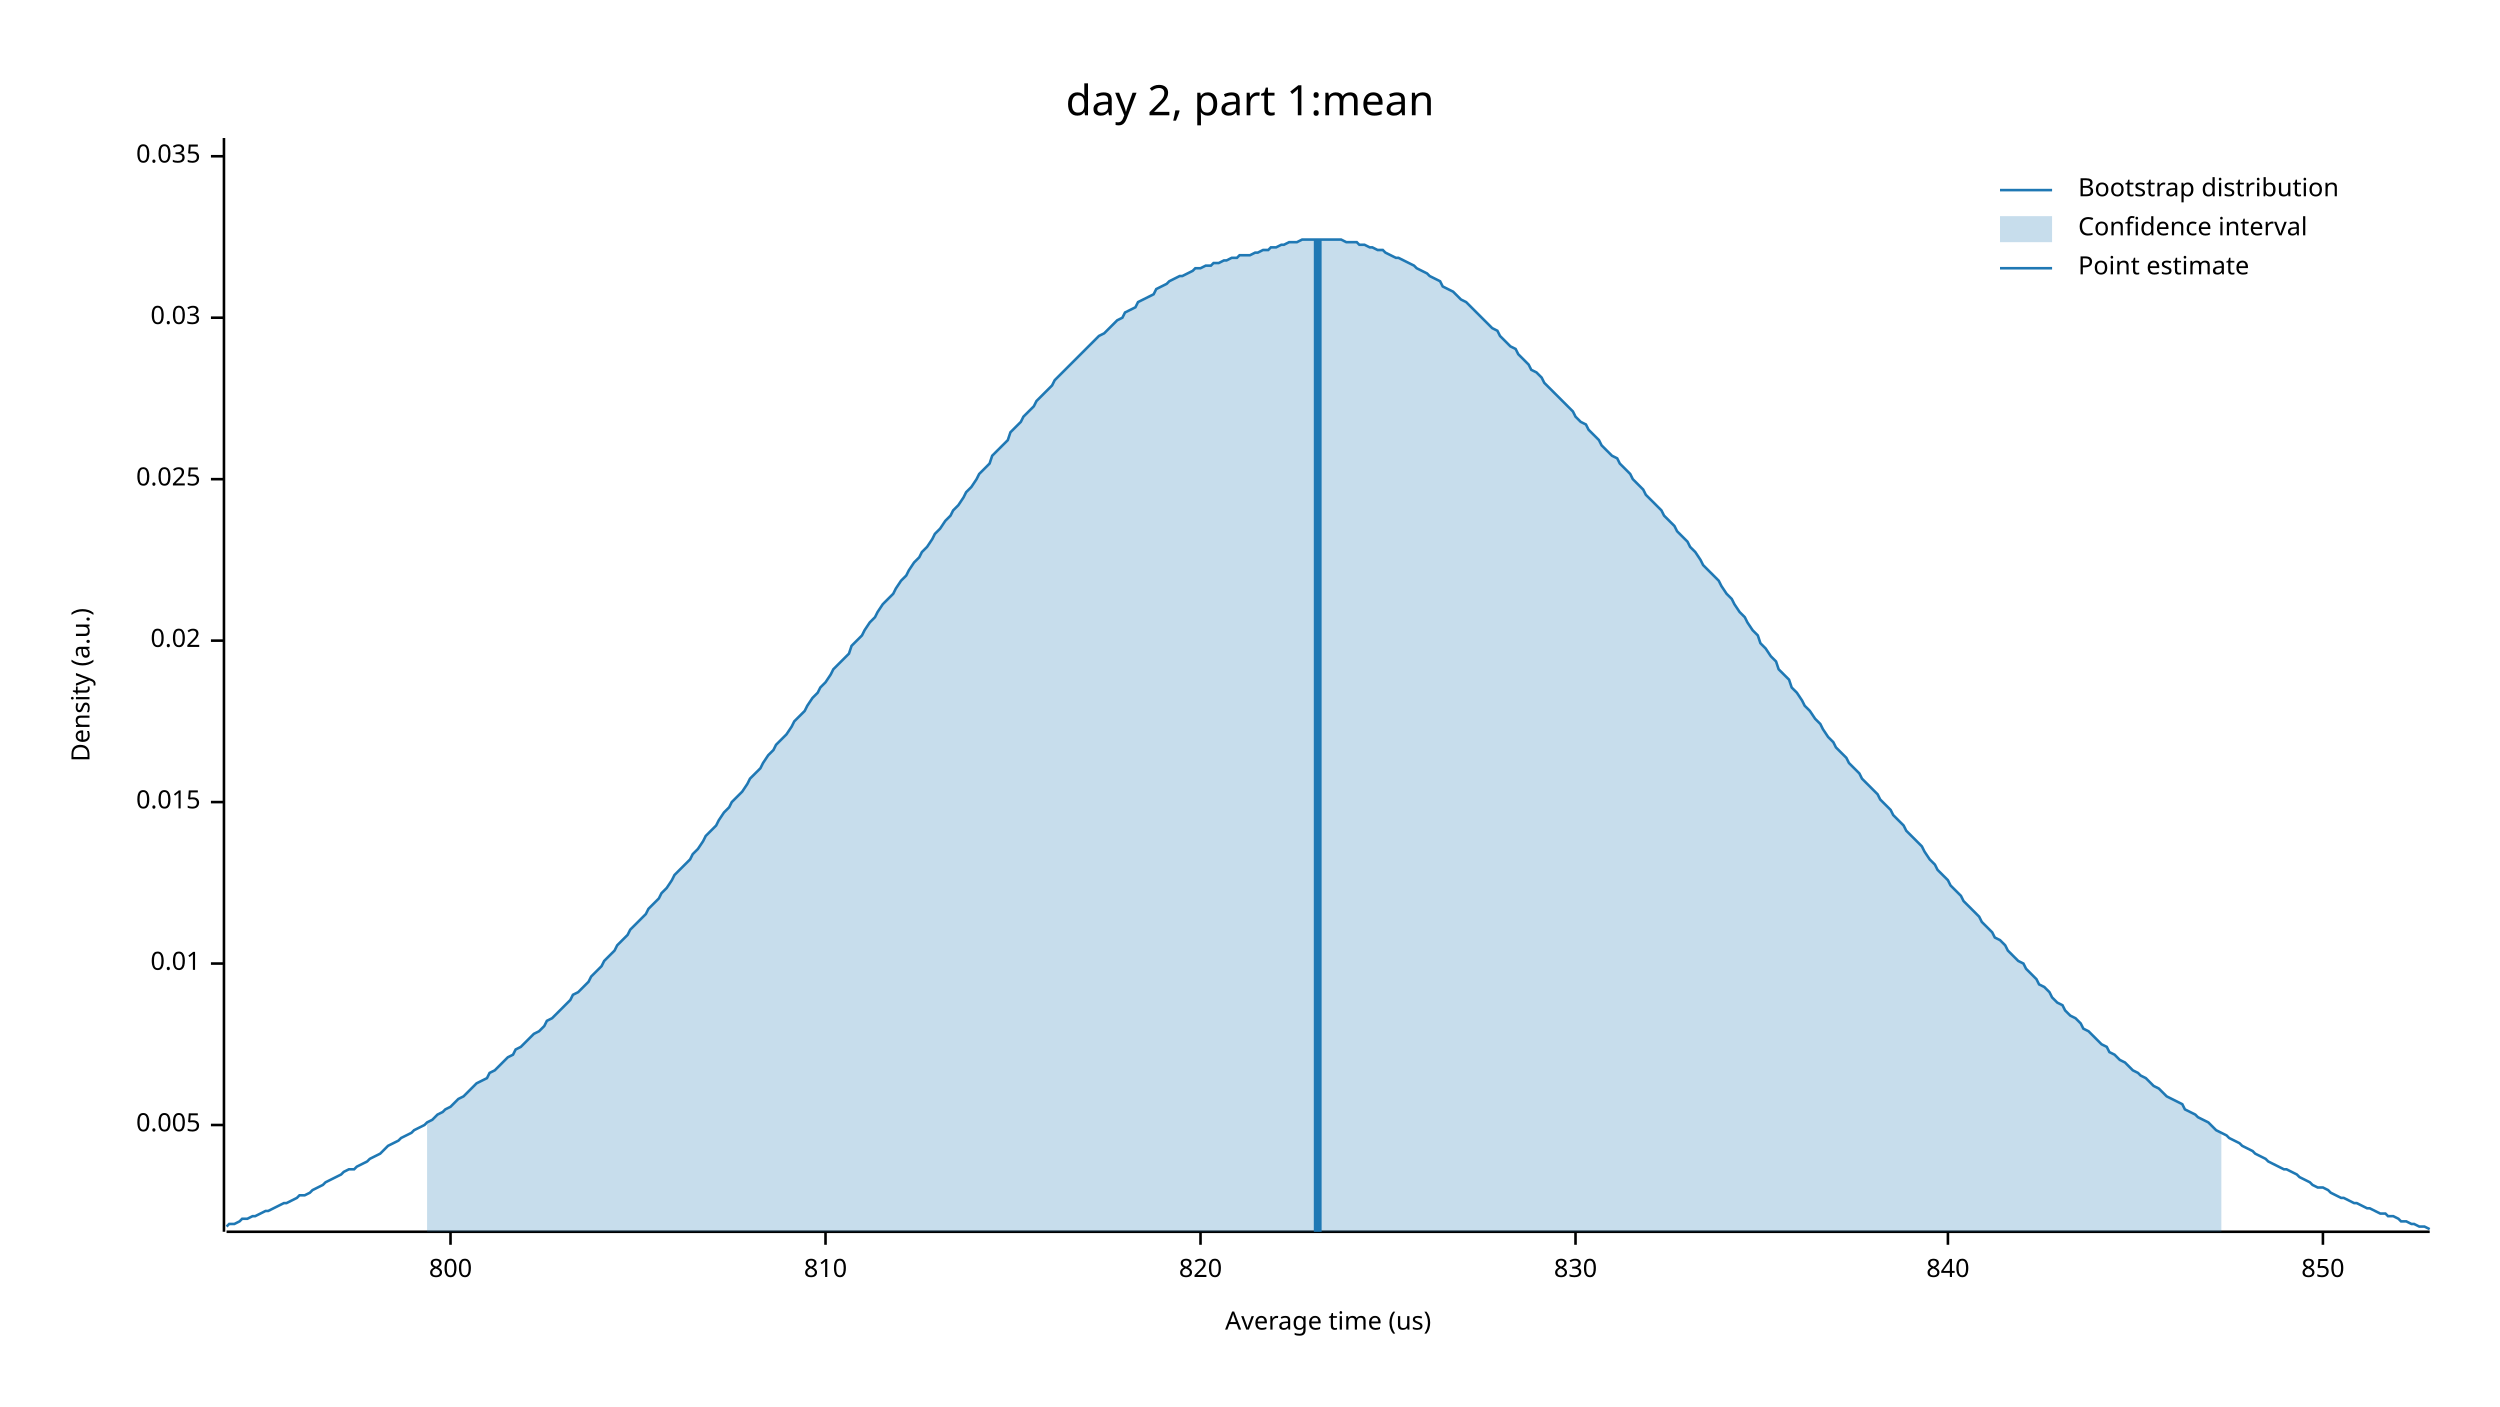
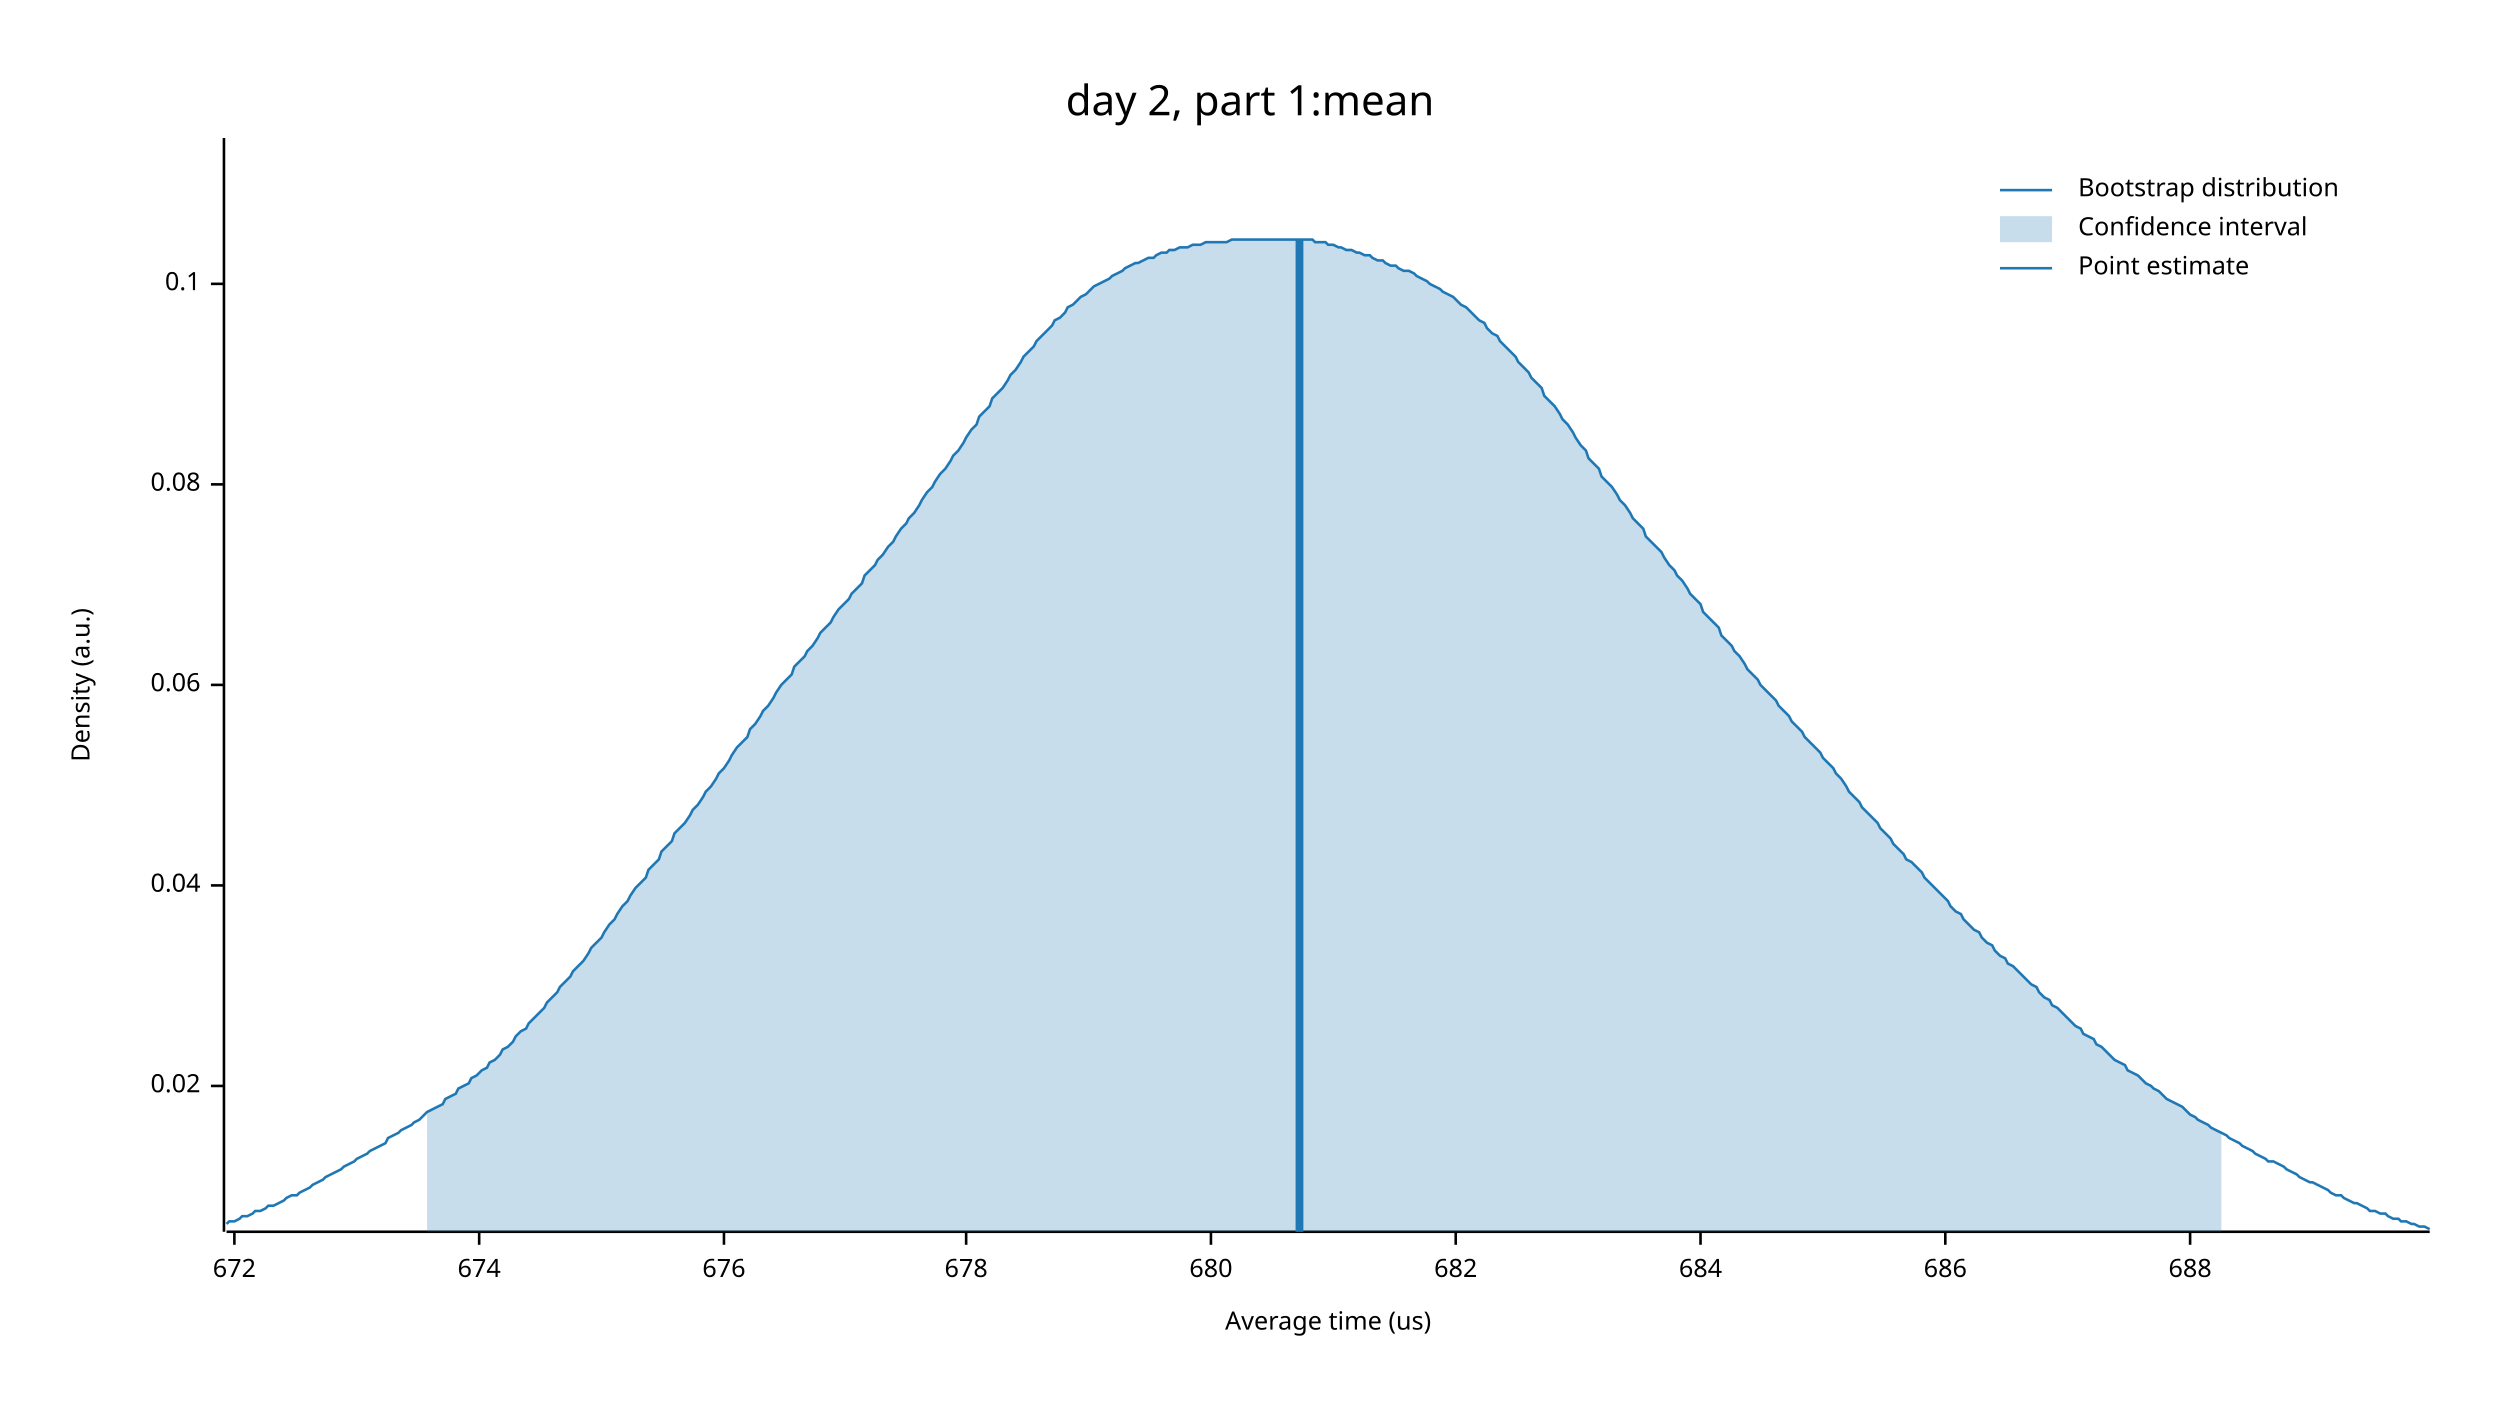
<svg xmlns="http://www.w3.org/2000/svg" width="960" height="540" viewBox="0 0 960 540">
  <text x="480" y="32" dy="0.76em" text-anchor="middle" font-family="sans-serif" font-size="16.129" opacity="1" fill="#000000">
day 2, part 1:mean
</text>
  <text x="27" y="263" dy="0.76em" text-anchor="middle" font-family="sans-serif" font-size="9.677" opacity="1" fill="#000000" transform="rotate(270, 27, 263)">
Density (a.u.)
</text>
  <text x="510" y="513" dy="-0.5ex" text-anchor="middle" font-family="sans-serif" font-size="9.677" opacity="1" fill="#000000">
Average time (us)
</text>
  <polyline fill="none" opacity="1" stroke="#000000" stroke-width="1" points="86,53 86,473 " />
-   <text x="77" y="432" dy="0.5ex" text-anchor="end" font-family="sans-serif" font-size="9.677" opacity="1" fill="#000000">
- 0.005
- </text>
-   <polyline fill="none" opacity="1" stroke="#000000" stroke-width="1" points="81,432 86,432 " />
-   <text x="77" y="370" dy="0.5ex" text-anchor="end" font-family="sans-serif" font-size="9.677" opacity="1" fill="#000000">
- 0.01
- </text>
-   <polyline fill="none" opacity="1" stroke="#000000" stroke-width="1" points="81,370 86,370 " />
-   <text x="77" y="308" dy="0.5ex" text-anchor="end" font-family="sans-serif" font-size="9.677" opacity="1" fill="#000000">
- 0.015
- </text>
-   <polyline fill="none" opacity="1" stroke="#000000" stroke-width="1" points="81,308 86,308 " />
-   <text x="77" y="246" dy="0.5ex" text-anchor="end" font-family="sans-serif" font-size="9.677" opacity="1" fill="#000000">
+   <text x="77" y="417" dy="0.5ex" text-anchor="end" font-family="sans-serif" font-size="9.677" opacity="1" fill="#000000">
0.02
</text>
-   <polyline fill="none" opacity="1" stroke="#000000" stroke-width="1" points="81,246 86,246 " />
-   <text x="77" y="184" dy="0.5ex" text-anchor="end" font-family="sans-serif" font-size="9.677" opacity="1" fill="#000000">
- 0.025
+   <polyline fill="none" opacity="1" stroke="#000000" stroke-width="1" points="81,417 86,417 " />
+   <text x="77" y="340" dy="0.5ex" text-anchor="end" font-family="sans-serif" font-size="9.677" opacity="1" fill="#000000">
+ 0.04
</text>
-   <polyline fill="none" opacity="1" stroke="#000000" stroke-width="1" points="81,184 86,184 " />
-   <text x="77" y="122" dy="0.5ex" text-anchor="end" font-family="sans-serif" font-size="9.677" opacity="1" fill="#000000">
- 0.03
+   <polyline fill="none" opacity="1" stroke="#000000" stroke-width="1" points="81,340 86,340 " />
+   <text x="77" y="263" dy="0.5ex" text-anchor="end" font-family="sans-serif" font-size="9.677" opacity="1" fill="#000000">
+ 0.06
</text>
-   <polyline fill="none" opacity="1" stroke="#000000" stroke-width="1" points="81,122 86,122 " />
-   <text x="77" y="60" dy="0.5ex" text-anchor="end" font-family="sans-serif" font-size="9.677" opacity="1" fill="#000000">
- 0.035
+   <polyline fill="none" opacity="1" stroke="#000000" stroke-width="1" points="81,263 86,263 " />
+   <text x="77" y="186" dy="0.5ex" text-anchor="end" font-family="sans-serif" font-size="9.677" opacity="1" fill="#000000">
+ 0.08
</text>
-   <polyline fill="none" opacity="1" stroke="#000000" stroke-width="1" points="81,60 86,60 " />
+   <polyline fill="none" opacity="1" stroke="#000000" stroke-width="1" points="81,186 86,186 " />
+   <text x="77" y="109" dy="0.5ex" text-anchor="end" font-family="sans-serif" font-size="9.677" opacity="1" fill="#000000">
+ 0.1
+ </text>
+   <polyline fill="none" opacity="1" stroke="#000000" stroke-width="1" points="81,109 86,109 " />
  <polyline fill="none" opacity="1" stroke="#000000" stroke-width="1" points="87,473 933,473 " />
-   <text x="173" y="483" dy="0.76em" text-anchor="middle" font-family="sans-serif" font-size="9.677" opacity="1" fill="#000000">
- 800
+   <text x="90" y="483" dy="0.76em" text-anchor="middle" font-family="sans-serif" font-size="9.677" opacity="1" fill="#000000">
+ 672
</text>
-   <polyline fill="none" opacity="1" stroke="#000000" stroke-width="1" points="173,473 173,478 " />
-   <text x="317" y="483" dy="0.76em" text-anchor="middle" font-family="sans-serif" font-size="9.677" opacity="1" fill="#000000">
- 810
+   <polyline fill="none" opacity="1" stroke="#000000" stroke-width="1" points="90,473 90,478 " />
+   <text x="184" y="483" dy="0.76em" text-anchor="middle" font-family="sans-serif" font-size="9.677" opacity="1" fill="#000000">
+ 674
</text>
-   <polyline fill="none" opacity="1" stroke="#000000" stroke-width="1" points="317,473 317,478 " />
-   <text x="461" y="483" dy="0.76em" text-anchor="middle" font-family="sans-serif" font-size="9.677" opacity="1" fill="#000000">
- 820
+   <polyline fill="none" opacity="1" stroke="#000000" stroke-width="1" points="184,473 184,478 " />
+   <text x="278" y="483" dy="0.76em" text-anchor="middle" font-family="sans-serif" font-size="9.677" opacity="1" fill="#000000">
+ 676
</text>
-   <polyline fill="none" opacity="1" stroke="#000000" stroke-width="1" points="461,473 461,478 " />
-   <text x="605" y="483" dy="0.76em" text-anchor="middle" font-family="sans-serif" font-size="9.677" opacity="1" fill="#000000">
- 830
+   <polyline fill="none" opacity="1" stroke="#000000" stroke-width="1" points="278,473 278,478 " />
+   <text x="371" y="483" dy="0.76em" text-anchor="middle" font-family="sans-serif" font-size="9.677" opacity="1" fill="#000000">
+ 678
</text>
-   <polyline fill="none" opacity="1" stroke="#000000" stroke-width="1" points="605,473 605,478 " />
-   <text x="748" y="483" dy="0.76em" text-anchor="middle" font-family="sans-serif" font-size="9.677" opacity="1" fill="#000000">
- 840
+   <polyline fill="none" opacity="1" stroke="#000000" stroke-width="1" points="371,473 371,478 " />
+   <text x="465" y="483" dy="0.76em" text-anchor="middle" font-family="sans-serif" font-size="9.677" opacity="1" fill="#000000">
+ 680
</text>
-   <polyline fill="none" opacity="1" stroke="#000000" stroke-width="1" points="748,473 748,478 " />
-   <text x="892" y="483" dy="0.76em" text-anchor="middle" font-family="sans-serif" font-size="9.677" opacity="1" fill="#000000">
- 850
+   <polyline fill="none" opacity="1" stroke="#000000" stroke-width="1" points="465,473 465,478 " />
+   <text x="559" y="483" dy="0.76em" text-anchor="middle" font-family="sans-serif" font-size="9.677" opacity="1" fill="#000000">
+ 682
</text>
-   <polyline fill="none" opacity="1" stroke="#000000" stroke-width="1" points="892,473 892,478 " />
-   <polyline fill="none" opacity="1" stroke="#1F78B4" stroke-width="1" points="87,471 88,470 90,470 92,469 93,468 95,468 97,467 98,467 100,466 102,465 103,465 105,464 107,463 109,462 110,462 112,461 114,460 115,459 117,459 119,458 120,457 122,456 124,455 125,454 127,453 129,452 131,451 132,450 134,449 136,449 137,448 139,447 141,446 142,445 144,444 146,443 148,441 149,440 151,439 153,438 154,437 156,436 158,435 159,434 161,433 163,432 164,431 166,430 168,428 170,427 171,426 173,425 175,423 176,422 178,421 180,419 181,418 183,416 185,415 187,414 188,412 190,411 192,409 193,408 195,406 197,405 198,403 200,402 202,400 203,399 205,397 207,396 209,394 210,392 212,391 214,389 215,388 217,386 219,384 220,382 222,381 224,379 226,377 227,375 229,373 231,371 232,369 234,367 236,365 237,363 239,361 241,359 242,357 244,355 246,353 248,351 249,349 251,347 253,345 254,343 256,341 258,338 259,336 261,334 263,332 265,330 266,328 268,326 270,323 271,321 273,319 275,317 276,315 278,312 280,310 281,308 283,306 285,304 287,301 288,299 290,297 292,295 293,293 295,290 297,288 298,286 300,284 302,282 304,279 305,277 307,275 309,273 310,271 312,268 314,266 315,264 317,262 319,259 320,257 322,255 324,253 326,251 327,248 329,246 331,244 332,242 334,239 336,237 337,235 339,232 341,230 343,228 344,226 346,223 348,221 349,219 351,216 353,214 354,212 356,210 358,207 359,205 361,203 363,200 365,198 366,196 368,194 370,191 371,189 373,187 375,184 376,182 378,180 380,178 381,175 383,173 385,171 387,169 388,166 390,164 392,162 393,160 395,158 397,156 398,154 400,152 402,150 404,148 405,146 407,144 409,142 410,141 412,139 414,137 415,136 417,134 419,132 420,131 422,129 424,128 426,126 427,125 429,123 431,122 432,120 434,119 436,118 437,116 439,115 441,114 443,113 444,111 446,110 448,109 449,108 451,107 453,106 454,106 456,105 458,104 459,103 461,103 463,102 465,102 466,101 468,101 470,100 471,100 473,99 475,99 476,98 478,98 480,98 482,97 483,97 485,96 487,96 488,95 490,95 492,94 493,94 495,93 497,93 498,93 500,92 502,92 504,92 505,92 507,92 509,92 510,92 512,92 514,92 515,92 517,93 519,93 521,93 522,94 524,94 526,95 527,95 529,96 531,96 532,97 534,98 536,99 537,99 539,100 541,101 543,102 544,103 546,104 548,105 549,106 551,107 553,108 554,110 556,111 558,112 560,114 561,115 563,116 565,118 566,119 568,121 570,123 571,124 573,126 575,127 576,129 578,131 580,133 582,134 583,136 585,138 587,140 588,142 590,143 592,145 593,147 595,149 597,151 599,153 600,154 602,156 604,158 605,160 607,162 609,163 610,165 612,167 614,169 615,171 617,173 619,175 621,176 622,178 624,180 626,182 627,184 629,186 631,188 632,190 634,192 636,194 638,196 639,198 641,200 643,202 644,204 646,206 648,208 649,210 651,212 653,215 654,217 656,219 658,221 660,223 661,225 663,228 665,230 666,232 668,235 670,237 671,239 673,242 675,244 676,247 678,249 680,252 682,254 683,257 685,259 687,261 688,264 690,266 692,269 693,271 695,273 697,276 699,278 700,280 702,283 704,285 705,287 707,289 709,291 710,293 712,295 714,297 715,299 717,301 719,303 721,305 722,307 724,309 726,311 727,313 729,315 731,317 732,319 734,321 736,323 738,325 739,327 741,330 743,332 744,334 746,336 748,338 749,340 751,342 753,344 754,346 756,348 758,350 760,352 761,354 763,356 765,358 766,360 768,361 770,363 771,365 773,367 775,369 777,370 778,372 780,374 782,376 783,378 785,379 787,381 788,383 790,385 792,386 793,388 795,390 797,391 799,393 800,395 802,396 804,398 805,399 807,401 809,402 810,404 812,405 814,407 816,408 817,409 819,411 821,412 822,413 824,414 826,416 827,417 829,418 831,420 832,421 834,422 836,423 838,424 839,426 841,427 843,428 844,429 846,430 848,431 849,432 851,434 853,435 855,436 856,437 858,438 860,439 861,440 863,441 865,442 866,443 868,444 870,445 871,446 873,447 875,448 877,449 878,449 880,450 882,451 883,452 885,453 887,454 888,455 890,456 892,456 894,457 895,458 897,459 899,460 900,460 902,461 904,462 905,462 907,463 909,464 910,464 912,465 914,466 916,466 917,467 919,467 921,468 922,469 924,469 926,470 927,470 929,471 931,471 933,472 " />
-   <polygon opacity="0.25" fill="#1F78B4" points="164,431 166,430 168,428 170,427 171,426 173,425 175,423 176,422 178,421 180,419 181,418 183,416 185,415 187,414 188,412 190,411 192,409 193,408 195,406 197,405 198,403 200,402 202,400 203,399 205,397 207,396 209,394 210,392 212,391 214,389 215,388 217,386 219,384 220,382 222,381 224,379 226,377 227,375 229,373 231,371 232,369 234,367 236,365 237,363 239,361 241,359 242,357 244,355 246,353 248,351 249,349 251,347 253,345 254,343 256,341 258,338 259,336 261,334 263,332 265,330 266,328 268,326 270,323 271,321 273,319 275,317 276,315 278,312 280,310 281,308 283,306 285,304 287,301 288,299 290,297 292,295 293,293 295,290 297,288 298,286 300,284 302,282 304,279 305,277 307,275 309,273 310,271 312,268 314,266 315,264 317,262 319,259 320,257 322,255 324,253 326,251 327,248 329,246 331,244 332,242 334,239 336,237 337,235 339,232 341,230 343,228 344,226 346,223 348,221 349,219 351,216 353,214 354,212 356,210 358,207 359,205 361,203 363,200 365,198 366,196 368,194 370,191 371,189 373,187 375,184 376,182 378,180 380,178 381,175 383,173 385,171 387,169 388,166 390,164 392,162 393,160 395,158 397,156 398,154 400,152 402,150 404,148 405,146 407,144 409,142 410,141 412,139 414,137 415,136 417,134 419,132 420,131 422,129 424,128 426,126 427,125 429,123 431,122 432,120 434,119 436,118 437,116 439,115 441,114 443,113 444,111 446,110 448,109 449,108 451,107 453,106 454,106 456,105 458,104 459,103 461,103 463,102 465,102 466,101 468,101 470,100 471,100 473,99 475,99 476,98 478,98 480,98 482,97 483,97 485,96 487,96 488,95 490,95 492,94 493,94 495,93 497,93 498,93 500,92 502,92 504,92 505,92 507,92 509,92 510,92 512,92 514,92 515,92 517,93 519,93 521,93 522,94 524,94 526,95 527,95 529,96 531,96 532,97 534,98 536,99 537,99 539,100 541,101 543,102 544,103 546,104 548,105 549,106 551,107 553,108 554,110 556,111 558,112 560,114 561,115 563,116 565,118 566,119 568,121 570,123 571,124 573,126 575,127 576,129 578,131 580,133 582,134 583,136 585,138 587,140 588,142 590,143 592,145 593,147 595,149 597,151 599,153 600,154 602,156 604,158 605,160 607,162 609,163 610,165 612,167 614,169 615,171 617,173 619,175 621,176 622,178 624,180 626,182 627,184 629,186 631,188 632,190 634,192 636,194 638,196 639,198 641,200 643,202 644,204 646,206 648,208 649,210 651,212 653,215 654,217 656,219 658,221 660,223 661,225 663,228 665,230 666,232 668,235 670,237 671,239 673,242 675,244 676,247 678,249 680,252 682,254 683,257 685,259 687,261 688,264 690,266 692,269 693,271 695,273 697,276 699,278 700,280 702,283 704,285 705,287 707,289 709,291 710,293 712,295 714,297 715,299 717,301 719,303 721,305 722,307 724,309 726,311 727,313 729,315 731,317 732,319 734,321 736,323 738,325 739,327 741,330 743,332 744,334 746,336 748,338 749,340 751,342 753,344 754,346 756,348 758,350 760,352 761,354 763,356 765,358 766,360 768,361 770,363 771,365 773,367 775,369 777,370 778,372 780,374 782,376 783,378 785,379 787,381 788,383 790,385 792,386 793,388 795,390 797,391 799,393 800,395 802,396 804,398 805,399 807,401 809,402 810,404 812,405 814,407 816,408 817,409 819,411 821,412 822,413 824,414 826,416 827,417 829,418 831,420 832,421 834,422 836,423 838,424 839,426 841,427 843,428 844,429 846,430 848,431 849,432 851,434 853,435 853,473 164,473 " />
-   <polyline fill="none" opacity="1" stroke="#1F78B4" stroke-width="3" points="506,473 506,92 " />
+   <polyline fill="none" opacity="1" stroke="#000000" stroke-width="1" points="559,473 559,478 " />
+   <text x="653" y="483" dy="0.76em" text-anchor="middle" font-family="sans-serif" font-size="9.677" opacity="1" fill="#000000">
+ 684
+ </text>
+   <polyline fill="none" opacity="1" stroke="#000000" stroke-width="1" points="653,473 653,478 " />
+   <text x="747" y="483" dy="0.76em" text-anchor="middle" font-family="sans-serif" font-size="9.677" opacity="1" fill="#000000">
+ 686
+ </text>
+   <polyline fill="none" opacity="1" stroke="#000000" stroke-width="1" points="747,473 747,478 " />
+   <text x="841" y="483" dy="0.76em" text-anchor="middle" font-family="sans-serif" font-size="9.677" opacity="1" fill="#000000">
+ 688
+ </text>
+   <polyline fill="none" opacity="1" stroke="#000000" stroke-width="1" points="841,473 841,478 " />
+   <polyline fill="none" opacity="1" stroke="#1F78B4" stroke-width="1" points="87,470 88,469 90,469 92,468 93,467 95,467 97,466 98,465 100,465 102,464 103,463 105,463 107,462 109,461 110,460 112,459 114,459 115,458 117,457 119,456 120,455 122,454 124,453 125,452 127,451 129,450 131,449 132,448 134,447 136,446 137,445 139,444 141,443 142,442 144,441 146,440 148,439 149,437 151,436 153,435 154,434 156,433 158,432 159,431 161,430 163,428 164,427 166,426 168,425 170,424 171,422 173,421 175,420 176,418 178,417 180,416 181,414 183,413 185,411 187,410 188,408 190,407 192,405 193,403 195,402 197,400 198,398 200,396 202,395 203,393 205,391 207,389 209,387 210,385 212,383 214,381 215,379 217,377 219,375 220,373 222,371 224,369 226,366 227,364 229,362 231,360 232,358 234,355 236,353 237,351 239,348 241,346 242,344 244,341 246,339 248,337 249,334 251,332 253,330 254,327 256,325 258,323 259,320 261,318 263,316 265,313 266,311 268,309 270,306 271,304 273,302 275,299 276,297 278,295 280,292 281,290 283,287 285,285 287,283 288,280 290,278 292,275 293,273 295,271 297,268 298,266 300,263 302,261 304,259 305,256 307,254 309,252 310,250 312,248 314,245 315,243 317,241 319,239 320,237 322,234 324,232 326,230 327,228 329,226 331,224 332,221 334,219 336,217 337,215 339,213 341,210 343,208 344,206 346,203 348,201 349,199 351,197 353,194 354,192 356,189 358,187 359,185 361,182 363,180 365,177 366,175 368,173 370,170 371,168 373,165 375,163 376,160 378,158 380,156 381,153 383,151 385,149 387,146 388,144 390,142 392,139 393,137 395,135 397,133 398,131 400,129 402,127 404,125 405,123 407,122 409,120 410,118 412,117 414,115 415,114 417,113 419,111 420,110 422,109 424,108 426,107 427,106 429,105 431,104 432,103 434,102 436,101 437,101 439,100 441,99 443,99 444,98 446,97 448,97 449,96 451,96 453,95 454,95 456,95 458,94 459,94 461,94 463,93 465,93 466,93 468,93 470,93 471,93 473,92 475,92 476,92 478,92 480,92 482,92 483,92 485,92 487,92 488,92 490,92 492,92 493,92 495,92 497,92 498,92 500,92 502,92 504,92 505,93 507,93 509,93 510,94 512,94 514,95 515,95 517,96 519,96 521,97 522,97 524,98 526,98 527,99 529,100 531,100 532,101 534,102 536,102 537,103 539,104 541,104 543,105 544,106 546,107 548,108 549,109 551,110 553,111 554,112 556,113 558,114 560,116 561,117 563,118 565,120 566,121 568,123 570,124 571,126 573,128 575,129 576,131 578,133 580,135 582,137 583,139 585,141 587,143 588,145 590,147 592,149 593,152 595,154 597,156 599,159 600,161 602,163 604,166 605,168 607,171 609,173 610,176 612,178 614,180 615,183 617,185 619,187 621,190 622,192 624,194 626,197 627,199 629,201 631,203 632,206 634,208 636,210 638,212 639,214 641,217 643,219 644,221 646,223 648,226 649,228 651,230 653,232 654,235 656,237 658,239 660,241 661,244 663,246 665,248 666,250 668,252 670,255 671,257 673,259 675,261 676,263 678,265 680,267 682,269 683,271 685,273 687,275 688,277 690,279 692,281 693,283 695,285 697,287 699,289 700,291 702,293 704,295 705,297 707,299 709,302 710,304 712,306 714,308 715,310 717,312 719,314 721,316 722,318 724,320 726,322 727,324 729,326 731,328 732,330 734,331 736,333 738,335 739,337 741,339 743,341 744,342 746,344 748,346 749,348 751,350 753,351 754,353 756,355 758,357 760,358 761,360 763,362 765,363 766,365 768,367 770,368 771,370 773,371 775,373 777,375 778,376 780,378 782,379 783,381 785,383 787,384 788,386 790,387 792,389 793,390 795,392 797,394 799,395 800,397 802,398 804,399 805,401 807,402 809,404 810,405 812,407 814,408 816,409 817,411 819,412 821,413 822,414 824,416 826,417 827,418 829,419 831,421 832,422 834,423 836,424 838,425 839,426 841,428 843,429 844,430 846,431 848,432 849,433 851,434 853,435 855,436 856,437 858,438 860,439 861,440 863,441 865,442 866,443 868,444 870,445 871,446 873,446 875,447 877,448 878,449 880,450 882,451 883,452 885,453 887,454 888,454 890,455 892,456 894,457 895,458 897,459 899,459 900,460 902,461 904,462 905,462 907,463 909,464 910,465 912,465 914,466 916,466 917,467 919,468 921,468 922,469 924,469 926,470 927,470 929,471 931,471 933,472 " />
+   <polygon opacity="0.25" fill="#1F78B4" points="164,427 166,426 168,425 170,424 171,422 173,421 175,420 176,418 178,417 180,416 181,414 183,413 185,411 187,410 188,408 190,407 192,405 193,403 195,402 197,400 198,398 200,396 202,395 203,393 205,391 207,389 209,387 210,385 212,383 214,381 215,379 217,377 219,375 220,373 222,371 224,369 226,366 227,364 229,362 231,360 232,358 234,355 236,353 237,351 239,348 241,346 242,344 244,341 246,339 248,337 249,334 251,332 253,330 254,327 256,325 258,323 259,320 261,318 263,316 265,313 266,311 268,309 270,306 271,304 273,302 275,299 276,297 278,295 280,292 281,290 283,287 285,285 287,283 288,280 290,278 292,275 293,273 295,271 297,268 298,266 300,263 302,261 304,259 305,256 307,254 309,252 310,250 312,248 314,245 315,243 317,241 319,239 320,237 322,234 324,232 326,230 327,228 329,226 331,224 332,221 334,219 336,217 337,215 339,213 341,210 343,208 344,206 346,203 348,201 349,199 351,197 353,194 354,192 356,189 358,187 359,185 361,182 363,180 365,177 366,175 368,173 370,170 371,168 373,165 375,163 376,160 378,158 380,156 381,153 383,151 385,149 387,146 388,144 390,142 392,139 393,137 395,135 397,133 398,131 400,129 402,127 404,125 405,123 407,122 409,120 410,118 412,117 414,115 415,114 417,113 419,111 420,110 422,109 424,108 426,107 427,106 429,105 431,104 432,103 434,102 436,101 437,101 439,100 441,99 443,99 444,98 446,97 448,97 449,96 451,96 453,95 454,95 456,95 458,94 459,94 461,94 463,93 465,93 466,93 468,93 470,93 471,93 473,92 475,92 476,92 478,92 480,92 482,92 483,92 485,92 487,92 488,92 490,92 492,92 493,92 495,92 497,92 498,92 500,92 502,92 504,92 505,93 507,93 509,93 510,94 512,94 514,95 515,95 517,96 519,96 521,97 522,97 524,98 526,98 527,99 529,100 531,100 532,101 534,102 536,102 537,103 539,104 541,104 543,105 544,106 546,107 548,108 549,109 551,110 553,111 554,112 556,113 558,114 560,116 561,117 563,118 565,120 566,121 568,123 570,124 571,126 573,128 575,129 576,131 578,133 580,135 582,137 583,139 585,141 587,143 588,145 590,147 592,149 593,152 595,154 597,156 599,159 600,161 602,163 604,166 605,168 607,171 609,173 610,176 612,178 614,180 615,183 617,185 619,187 621,190 622,192 624,194 626,197 627,199 629,201 631,203 632,206 634,208 636,210 638,212 639,214 641,217 643,219 644,221 646,223 648,226 649,228 651,230 653,232 654,235 656,237 658,239 660,241 661,244 663,246 665,248 666,250 668,252 670,255 671,257 673,259 675,261 676,263 678,265 680,267 682,269 683,271 685,273 687,275 688,277 690,279 692,281 693,283 695,285 697,287 699,289 700,291 702,293 704,295 705,297 707,299 709,302 710,304 712,306 714,308 715,310 717,312 719,314 721,316 722,318 724,320 726,322 727,324 729,326 731,328 732,330 734,331 736,333 738,335 739,337 741,339 743,341 744,342 746,344 748,346 749,348 751,350 753,351 754,353 756,355 758,357 760,358 761,360 763,362 765,363 766,365 768,367 770,368 771,370 773,371 775,373 777,375 778,376 780,378 782,379 783,381 785,383 787,384 788,386 790,387 792,389 793,390 795,392 797,394 799,395 800,397 802,398 804,399 805,401 807,402 809,404 810,405 812,407 814,408 816,409 817,411 819,412 821,413 822,414 824,416 826,417 827,418 829,419 831,421 832,422 834,423 836,424 838,425 839,426 841,428 843,429 844,430 846,431 848,432 849,433 851,434 853,435 853,473 164,473 " />
+   <polyline fill="none" opacity="1" stroke="#1F78B4" stroke-width="3" points="499,473 499,92 " />
  <text x="798" y="68" dy="0.76em" text-anchor="start" font-family="sans-serif" font-size="9.677" opacity="1" fill="#000000">
Bootstrap distribution
</text>
  <text x="798" y="83" dy="0.76em" text-anchor="start" font-family="sans-serif" font-size="9.677" opacity="1" fill="#000000">
Confidence interval
</text>
  <text x="798" y="98" dy="0.76em" text-anchor="start" font-family="sans-serif" font-size="9.677" opacity="1" fill="#000000">
Point estimate
</text>
  <polyline fill="none" opacity="1" stroke="#1F78B4" stroke-width="1" points="768,73 788,73 " />
  <rect x="768" y="83" width="20" height="10" opacity="0.25" fill="#1F78B4" stroke="none" />
  <polyline fill="none" opacity="1" stroke="#1F78B4" stroke-width="1" points="768,103 788,103 " />
</svg>
